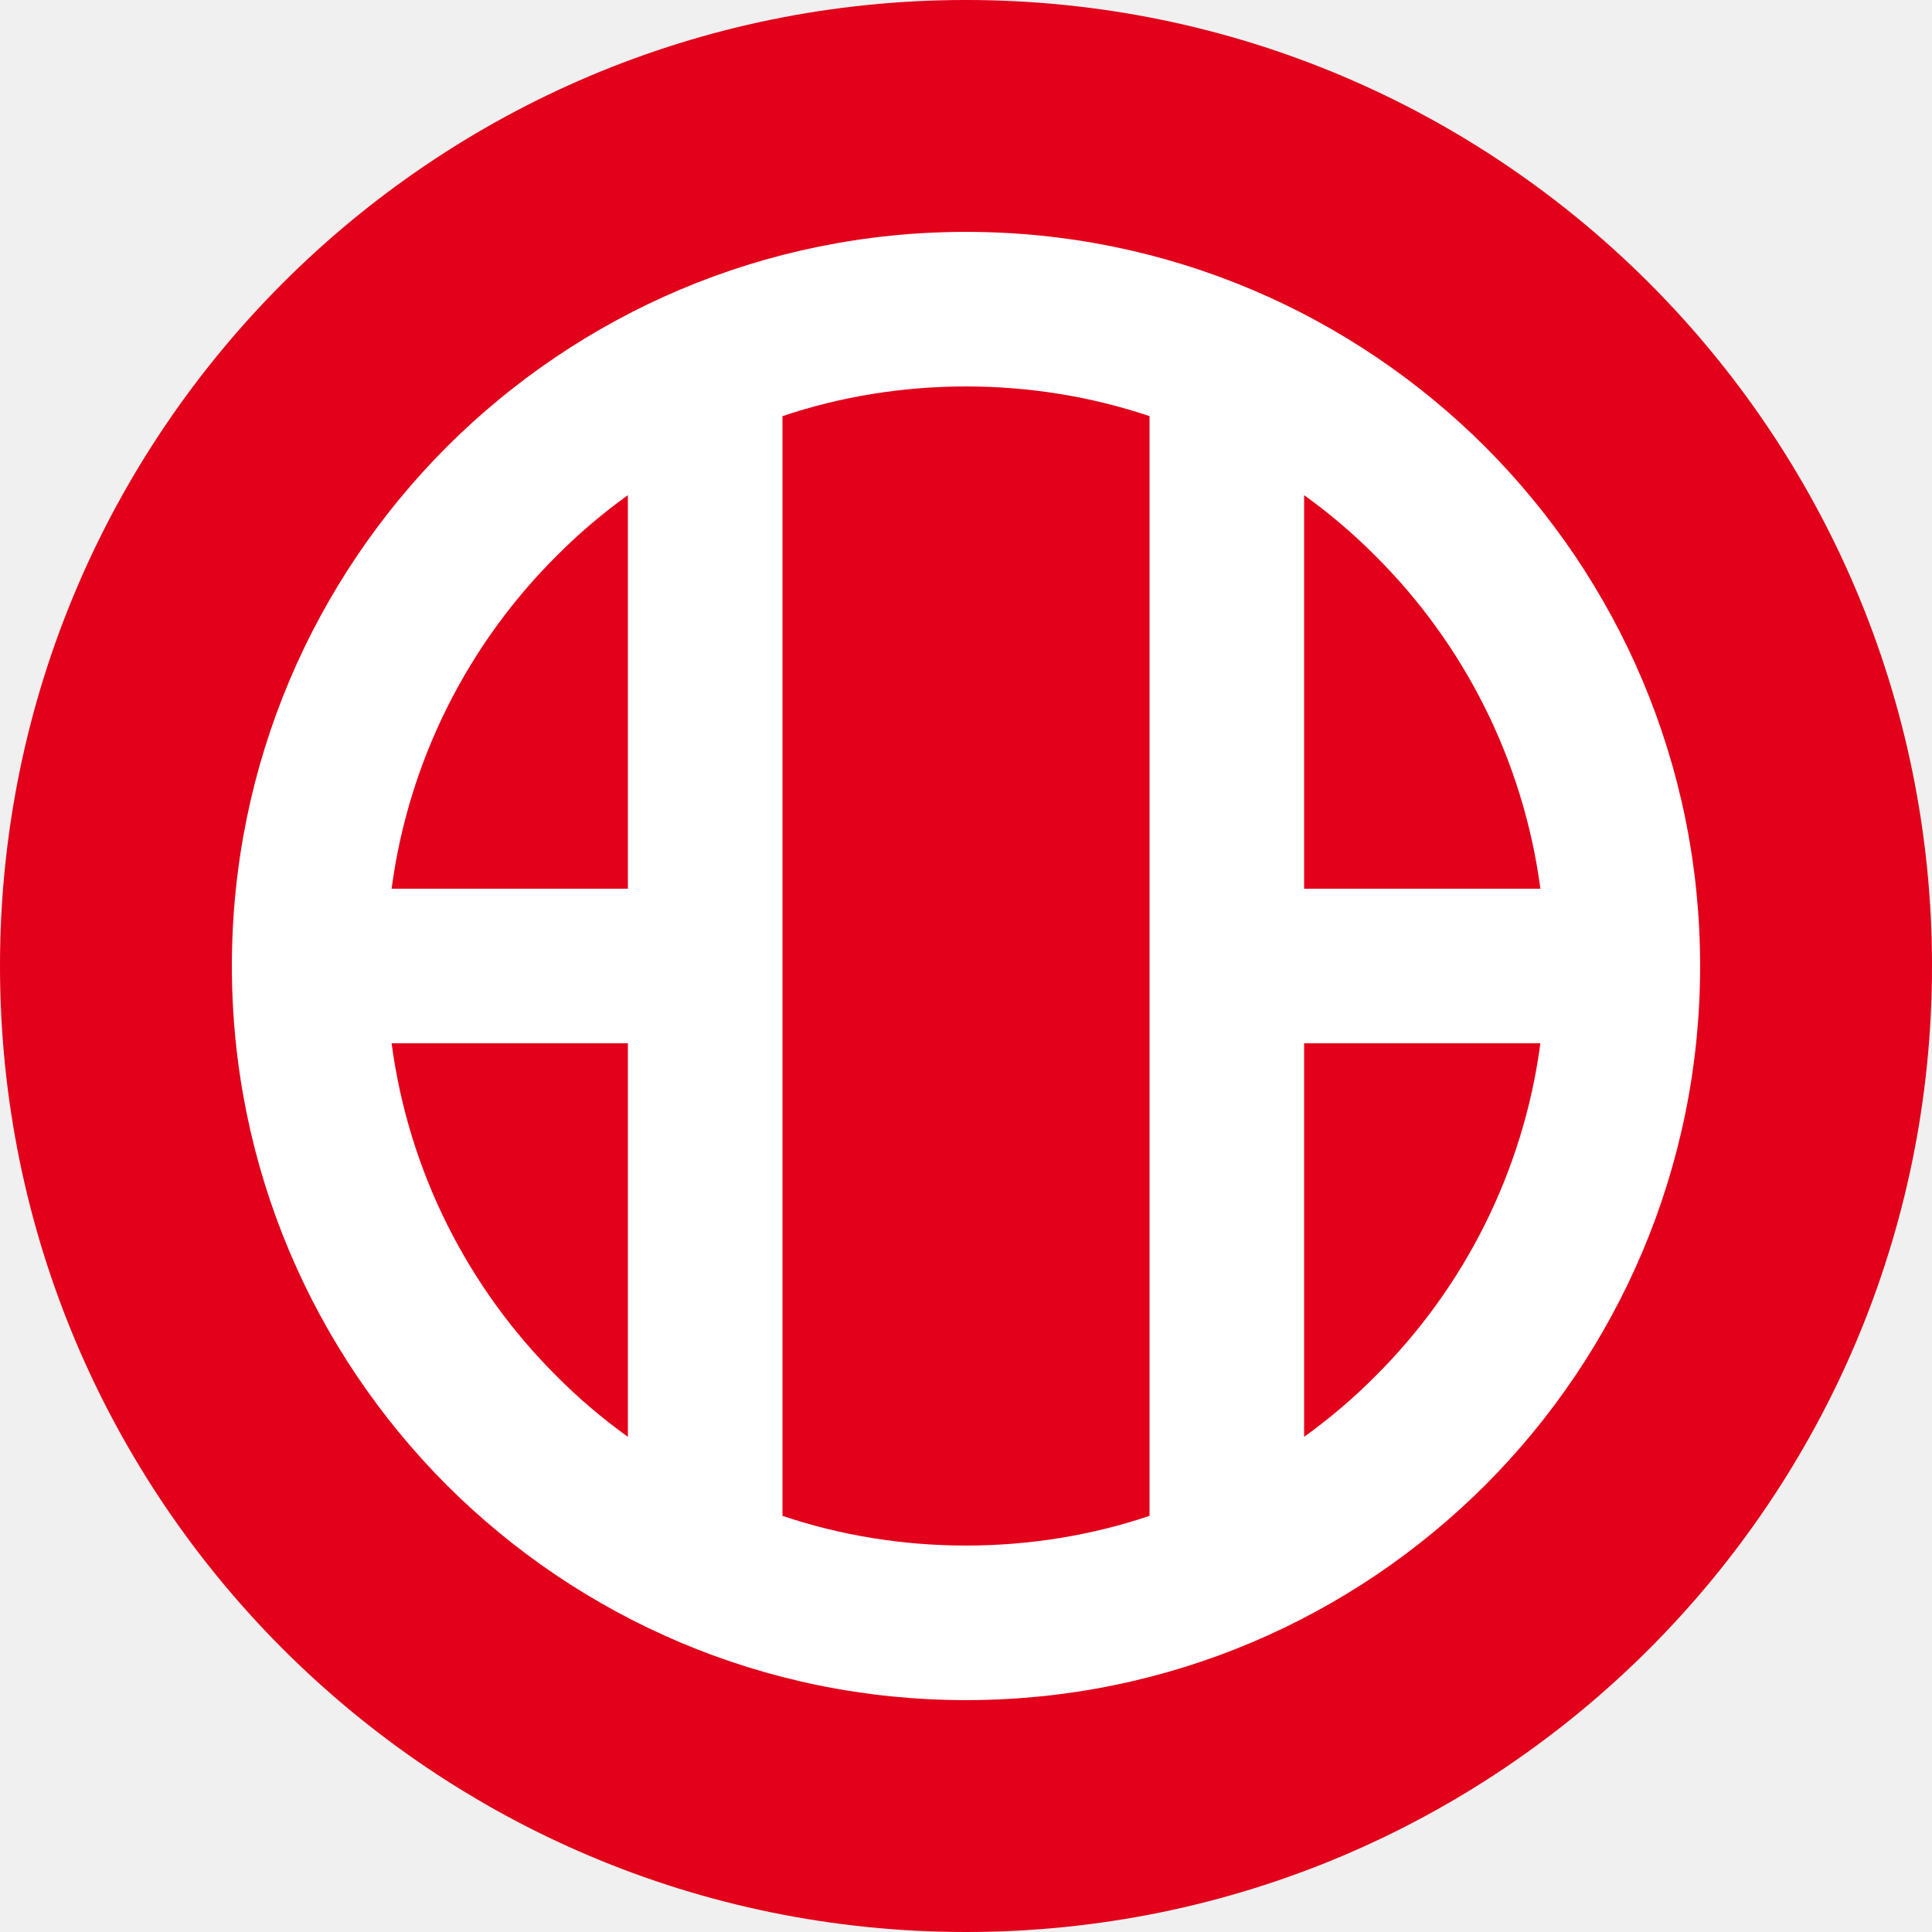
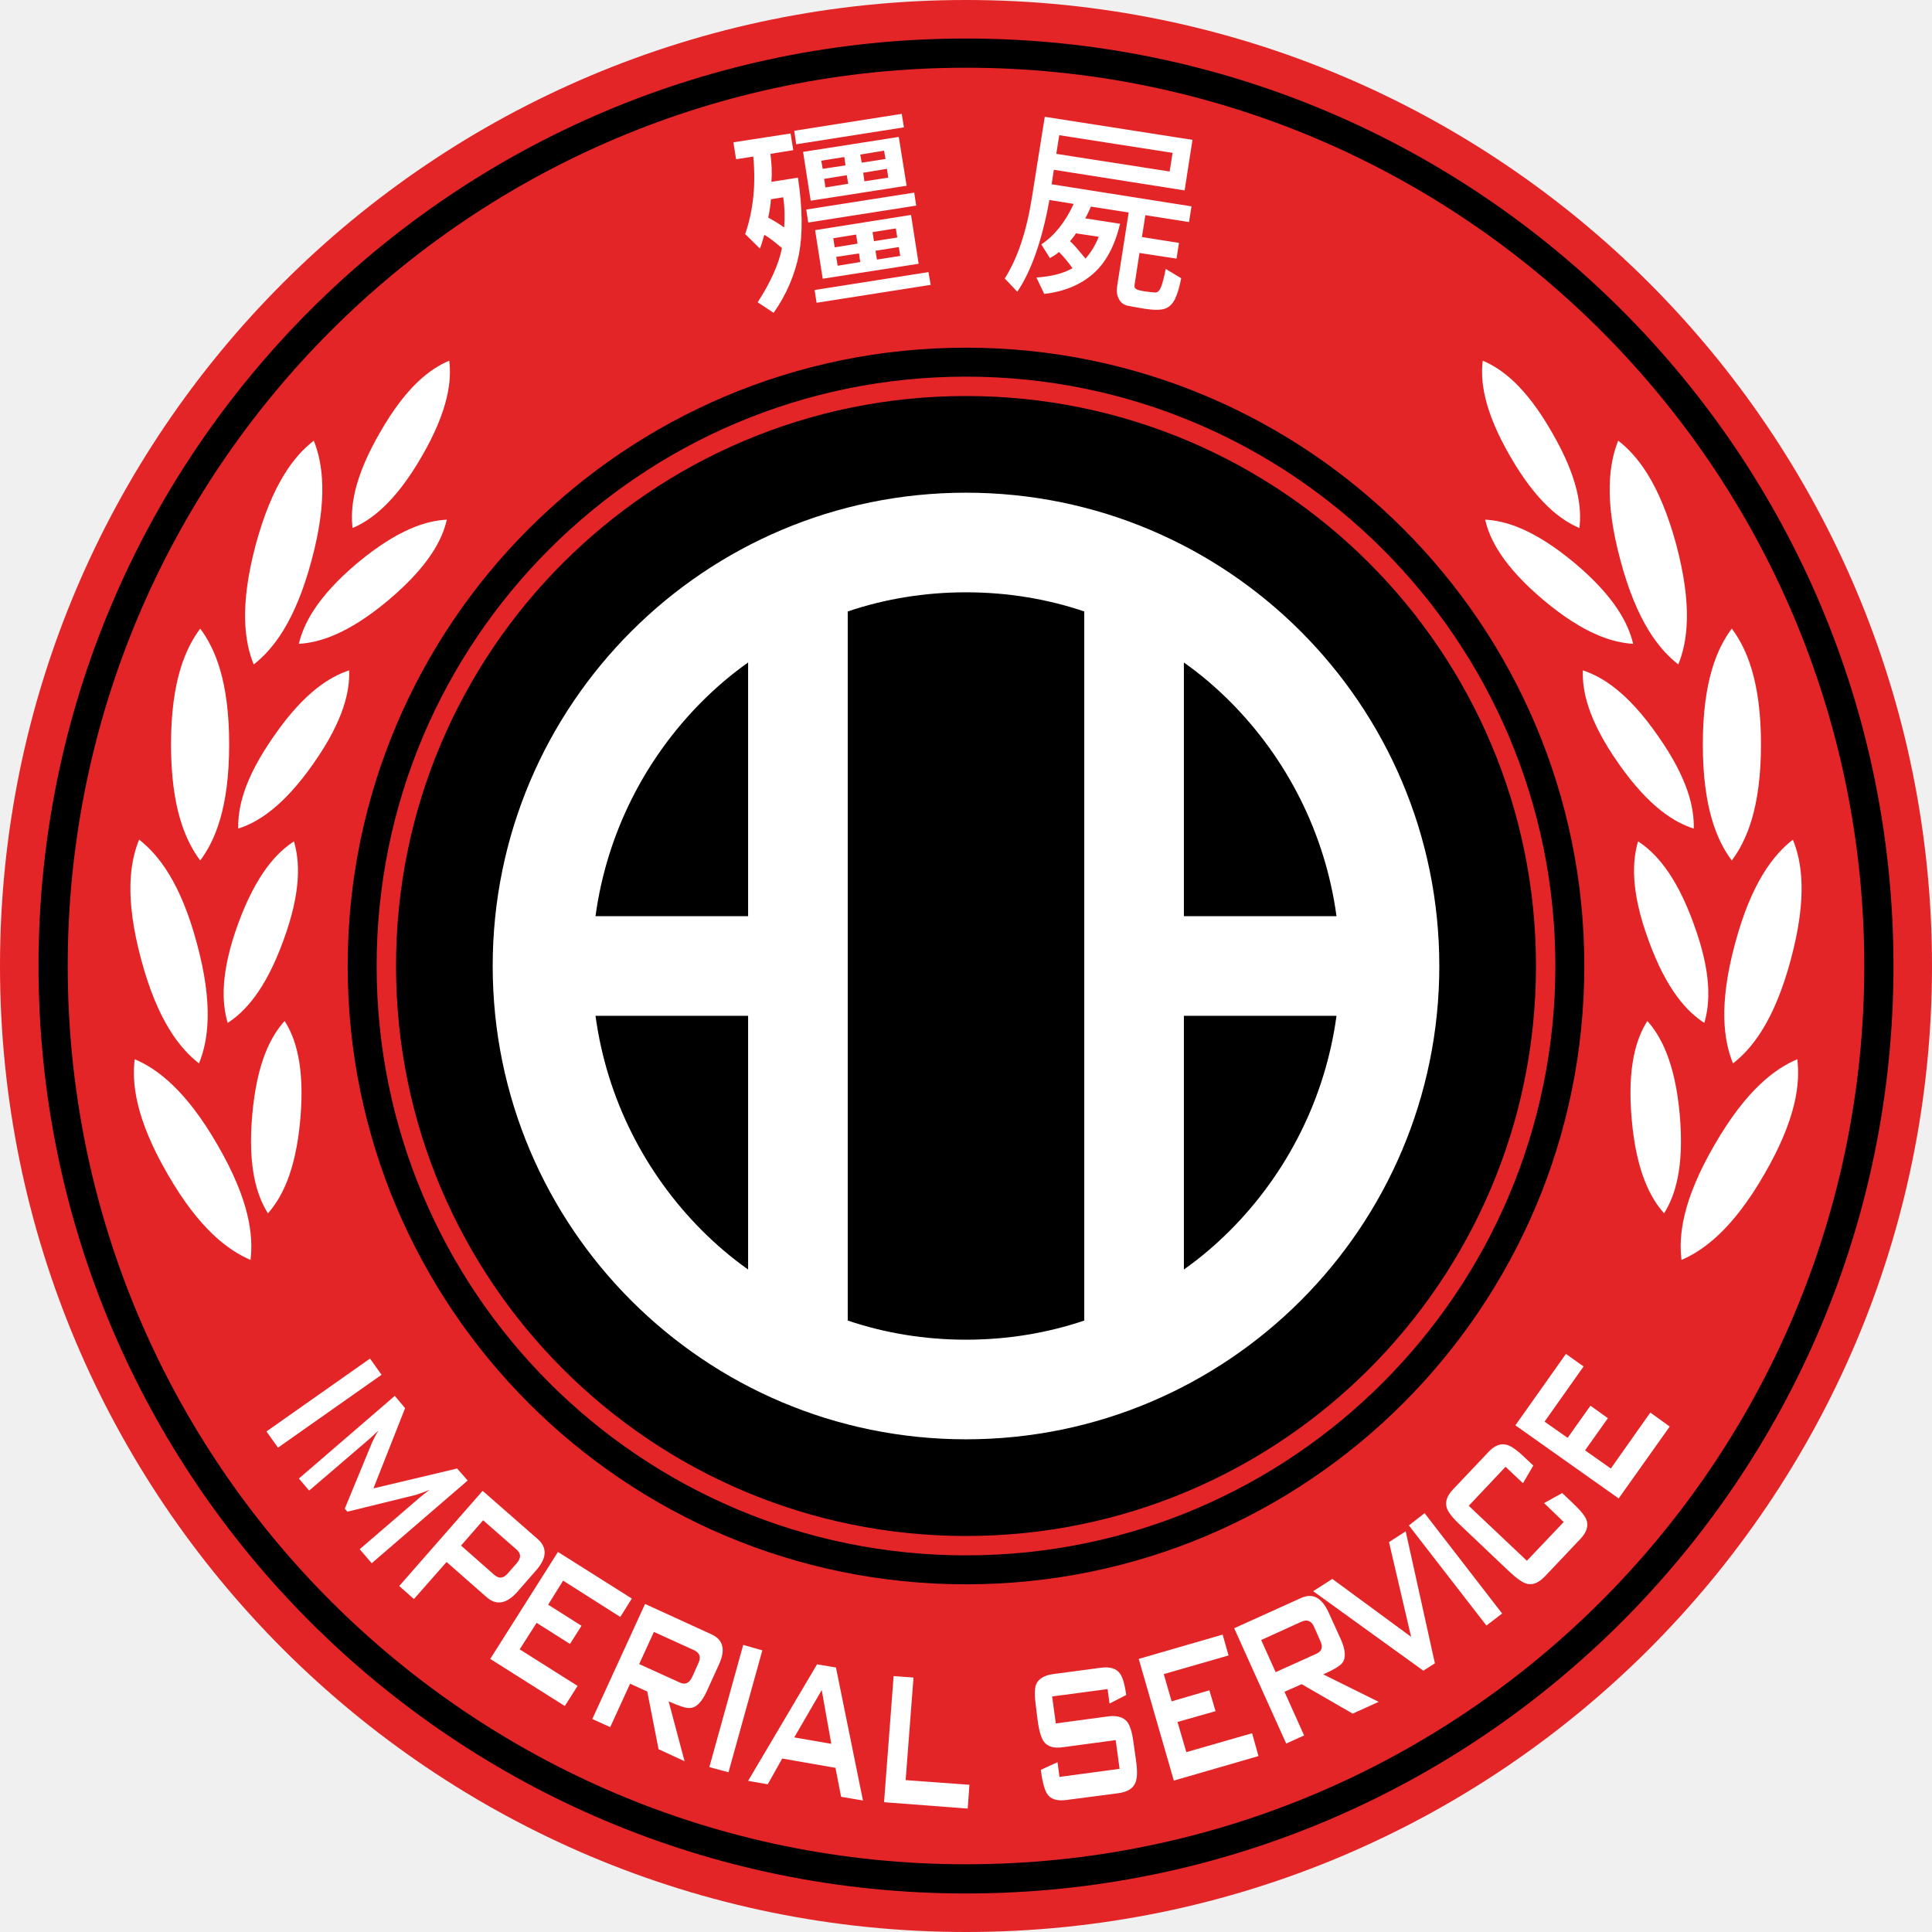
- <svg xmlns="http://www.w3.org/2000/svg" xml:space="preserve" width="7.874in" height="7.874in" version="1.1" style="clip-rule:evenodd;fill-rule:evenodd;image-rendering:optimizeQuality;shape-rendering:geometricPrecision;text-rendering:geometricPrecision" viewBox="0 0 7874.001 7874.001" id="svg3837">
-   <defs id="defs3839">
-     <style type="text/css" id="style3841">
-     .fil0 {fill:#E2001A}
-     .fil1 {fill:white;fill-rule:nonzero}
+ <svg xmlns="http://www.w3.org/2000/svg" xml:space="preserve" width="7.874in" height="7.874in" version="1.1" style="clip-rule:evenodd;fill-rule:evenodd;image-rendering:optimizeQuality;shape-rendering:geometricPrecision;text-rendering:geometricPrecision" viewBox="0 0 7874.001 7874.001" id="svg7746">
+   <defs id="defs7748">
+     <style type="text/css" id="style7750">
+     .fil3 {fill:none}
+     .fil1 {fill:black}
+     .fil0 {fill:#E32527}
+     .fil4 {fill:white}
+     .fil2 {fill:white;fill-rule:nonzero}
   </style>
  </defs>
  <g id="Layer_x0020_1" transform="translate(3937,-7063)">
-     <circle class="fil0" cy="11000" r="3937" id="circle3845" cx="0" style="fill:#e2001a" />
-     <path class="fil1" d="m 0,8008 c 826,0 1574,335 2116,876 541,542 876,1290 876,2116 0,826 -335,1574 -876,2116 -542,541 -1290,876 -2116,876 -826,0 -1574,-335 -2116,-876 -541,-542 -876,-1290 -876,-2116 0,-826 335,-1574 876,-2116 542,-541 1290,-876 2116,-876 z m -2341,2677 963,0 0,-1604 c -104,75 -202,158 -292,249 -358,357 -601,829 -671,1355 z m 963,630 -963,0 c 70,526 313,998 671,1355 90,91 188,174 292,249 l 0,-1604 z m 2756,-630 963,0 c -70,-526 -313,-998 -671,-1355 -90,-91 -188,-174 -292,-249 l 0,1604 z m 963,630 -963,0 0,1604 c 104,-75 202,-158 292,-249 358,-357 601,-829 671,-1355 z M 748,13241 748,8759 C 513,8680 261,8638 0,8638 c -261,0 -513,42 -748,121 l 0,4482 c 235,79 487,121 748,121 261,0 513,-42 748,-121 z" id="path3847" style="fill:#ffffff;fill-rule:nonzero" />
+     <circle class="fil0" cy="11000" r="3937" id="circle7754" cx="0" style="fill:#e32527" />
+     <circle class="fil1" cy="11000" r="3780" id="circle7756" cx="0" style="fill:#000000" />
+     <circle class="fil0" cy="11000" r="3661" id="circle7758" cx="0" style="fill:#e32527" />
+     <circle class="fil1" cy="11000" r="2520" id="circle7760" cx="0" style="fill:#000000" />
+     <circle class="fil0" cy="11000" r="2402" id="circle7762" cx="0" style="fill:#e32527" />
+     <circle class="fil1" cy="11000" r="2323" id="circle7764" cx="0" style="fill:#000000" />
+     <path class="fil2" d="m -253,7582 -439,69 -8,-55 438,-69 9,55 z m -432,205 c 19,125 20,229 4,313 -17,84 -51,164 -103,238 l -65,-43 c 53,-82 86,-156 99,-221 -31,-26 -55,-45 -72,-54 -7,25 -13,44 -18,56 l -60,-59 c 33,-96 44,-201 33,-316 l -70,11 -11,-69 233,-36 11,68 -93,15 c 5,40 7,78 4,114 l 108,-17 z m -60,80 -50,8 c -1,16 -4,42 -11,75 23,12 45,26 65,40 3,-43 2,-84 -4,-123 z m 503,-47 -391,61 -31,-199 390,-61 32,199 z m -86,-109 -6,-34 -97,16 6,33 97,-15 z m -163,26 -5,-34 -94,15 6,33 93,-14 z m 174,50 -5,-36 -97,16 5,35 97,-15 z m -163,25 -6,-35 -92,15 5,35 93,-15 z m 277,89 -440,69 -8,-53 440,-69 8,53 z m 10,237 -391,61 -31,-198 391,-62 31,199 z m -87,-107 -6,-37 -95,15 6,37 95,-15 z m -162,25 -6,-37 -93,15 6,37 93,-15 z m 174,50 -6,-36 -95,15 6,36 95,-15 z m -163,25 -5,-35 -93,14 6,36 92,-15 z m 287,93 -465,73 -8,-52 464,-73 9,52 z m 1021,-27 c -7,36 -15,64 -25,84 -10,21 -24,34 -41,40 -17,6 -43,6 -79,1 -32,-5 -57,-10 -73,-13 -17,-4 -29,-13 -36,-28 -8,-14 -10,-32 -7,-52 l 47,-300 -154,-24 c -4,10 -11,26 -23,48 l 142,22 c -22,91 -58,158 -109,203 -51,45 -117,73 -200,83 l -32,-67 c 60,-4 109,-16 147,-38 -17,-24 -35,-46 -55,-66 -10,9 -23,17 -37,25 l -35,-56 c 53,-35 97,-90 132,-165 l -99,-16 c -30,165 -74,290 -131,374 l -51,-54 c 52,-82 89,-192 111,-332 l 52,-327 602,94 -32,206 -533,-84 -9,59 570,90 -10,64 -178,-28 -14,89 151,24 -10,64 -151,-23 -20,130 c -1,7 0,13 5,16 5,4 16,7 33,10 22,3 38,5 48,5 9,0 17,-9 23,-25 6,-17 12,-40 18,-71 l 63,38 z m -47,-435 12,-76 -462,-72 -12,76 462,72 z m -289,266 -93,-14 c -6,10 -14,20 -24,32 10,8 31,32 63,71 22,-25 40,-54 54,-89 z" id="path7766" style="fill:#ffffff;fill-rule:nonzero" />
+     <circle class="fil3" cy="11000" r="3898" id="circle7768" cx="0" style="fill:none" />
+     <circle class="fil3" cy="11000" r="3898" id="circle7770" cx="0" style="fill:none" />
+     <path class="fil4" d="m -2500,9215 c 75,-32 173,-103 282,-292 109,-188 122,-309 112,-390 -76,32 -174,103 -282,292 -109,188 -122,309 -112,390 z m -416,2983 c 12,-98 -3,-242 -134,-468 -130,-226 -248,-312 -338,-350 -12,97 3,242 134,468 130,226 248,311 338,350 z m 139,-974 c 44,69 83,184 64,400 -19,217 -78,323 -132,384 -44,-70 -83,-184 -64,-401 19,-216 77,-322 132,-383 z m -349,173 c 37,-91 60,-235 -8,-487 -67,-252 -159,-365 -236,-425 -37,91 -60,234 8,487 67,252 159,365 236,425 z m 387,-905 c 23,79 32,200 -43,404 -74,204 -158,291 -227,336 -23,-78 -32,-199 42,-403 75,-205 159,-292 228,-337 z m -382,78 c 59,-79 118,-212 118,-473 0,-261 -59,-393 -118,-472 -59,79 -119,211 -119,472 0,261 60,394 119,473 z m 607,-775 c 3,82 -20,201 -145,379 -125,179 -229,241 -307,266 -2,-82 21,-200 146,-378 124,-179 228,-241 306,-267 z m -389,-24 c 77,-60 169,-173 236,-425 68,-252 45,-396 9,-487 -78,60 -169,173 -237,425 -67,252 -45,396 -8,487 z m 787,-590 c -18,80 -72,188 -238,328 -167,140 -283,173 -365,178 19,-80 72,-189 238,-329 167,-139 283,-173 365,-177 z" id="path7772" style="fill:#ffffff" />
+     <path class="fil4" d="m 2500,9215 c -75,-32 -173,-103 -282,-292 -109,-188 -122,-309 -112,-390 76,32 174,103 282,292 109,188 122,309 112,390 z m 416,2983 c -12,-98 3,-242 134,-468 130,-226 248,-312 338,-350 12,97 -3,242 -134,468 -130,226 -248,311 -338,350 z m -139,-974 c -44,69 -83,184 -64,400 19,217 78,323 132,384 44,-70 83,-184 64,-401 -19,-216 -78,-322 -132,-383 z m 349,173 c -37,-91 -60,-235 8,-487 67,-252 159,-365 236,-425 37,91 60,234 -8,487 -67,252 -159,365 -236,425 z m -387,-905 c -23,79 -32,200 43,404 74,204 158,291 227,336 23,-78 32,-199 -43,-403 -74,-205 -158,-292 -227,-337 z m 382,78 c -59,-79 -118,-212 -118,-473 0,-261 59,-393 118,-472 59,79 119,211 119,472 0,261 -60,394 -119,473 z m -607,-775 c -3,82 20,201 145,379 125,179 229,241 307,266 2,-82 -21,-200 -146,-378 -124,-179 -228,-241 -306,-267 z m 389,-24 c -77,-60 -169,-173 -236,-425 -68,-252 -45,-396 -9,-487 78,60 169,173 237,425 67,252 45,396 8,487 z m -787,-590 c 18,80 72,188 238,328 167,140 283,173 365,178 -19,-80 -72,-189 -238,-329 -167,-139 -283,-173 -365,-177 z" id="path7774" style="fill:#ffffff" />
+     <path class="fil2" d="m 0,9071 c 533,0 1015,216 1364,565 349,349 565,831 565,1364 0,533 -216,1015 -565,1364 -349,349 -831,565 -1364,565 -533,0 -1015,-216 -1364,-565 -349,-349 -565,-831 -565,-1364 0,-533 216,-1015 565,-1364 349,-349 831,-565 1364,-565 z m -1510,1726 622,0 0,-1034 c -68,48 -131,102 -189,160 -230,231 -387,535 -433,874 z m 622,406 -622,0 c 46,339 203,643 433,874 58,58 121,112 189,160 l 0,-1034 z m 1776,-406 622,0 c -46,-339 -203,-643 -433,-874 -58,-58 -121,-112 -189,-160 l 0,1034 z m 622,406 -622,0 0,1034 c 68,-48 131,-102 189,-160 230,-231 387,-535 433,-874 z m -1028,1242 0,-2890 c -151,-51 -313,-78 -482,-78 -169,0 -331,27 -482,78 l 0,2890 c 151,51 313,78 482,78 169,0 331,-27 482,-78 z" id="path7776" style="fill:#ffffff;fill-rule:nonzero" />
+     <path class="fil2" d="m -2804,12963 -47,-66 422,-297 47,66 -422,297 z m 382,471 -49,-57 245,-211 c 12,-10 25,-20 40,-31 -12,5 -30,12 -54,20 l -281,69 -11,-12 111,-269 c 8,-18 17,-35 27,-50 -21,19 -33,31 -38,35 l -245,210 -42,-49 391,-337 42,50 -129,327 341,-81 43,49 -391,337 z m 594,116 c -44,50 -86,57 -125,23 l -164,-144 -133,151 -60,-53 340,-388 225,197 c 39,35 37,77 -7,127 l -76,87 z m -39,-75 36,-41 c 18,-21 18,-39 0,-55 l -137,-120 -90,103 136,120 c 19,16 37,14 55,-7 z m 232,541 -304,-192 276,-436 301,190 -47,75 -233,-148 -61,98 136,86 -47,74 -136,-86 -69,108 236,149 -52,82 z m 488,225 -106,-49 -46,-235 -70,-32 -81,177 -73,-33 215,-469 271,124 c 48,22 58,63 30,123 l -50,110 c -20,43 -42,66 -68,67 -15,2 -44,-8 -87,-27 l 65,244 z m 31,-343 25,-56 c 12,-25 6,-42 -16,-53 l -165,-75 -60,131 165,75 c 22,11 39,3 51,-22 z m 148,388 -78,-21 138,-498 78,22 -138,497 z m 548,115 -89,-15 -23,-118 -217,-38 -59,105 -80,-14 281,-475 77,13 110,542 z m -129,-231 -39,-219 -112,193 151,26 z m 556,264 -341,-26 39,-514 81,6 -32,418 260,19 -7,97 z m 686,-196 c 6,42 5,72 -2,89 -9,24 -32,39 -68,44 l -214,28 c -38,5 -65,-3 -79,-26 -10,-16 -19,-48 -25,-97 l 68,-31 8,60 245,-33 -16,-117 -216,29 c -35,5 -61,-2 -76,-22 -11,-14 -20,-43 -26,-87 l -7,-57 c -6,-43 -6,-73 1,-91 10,-22 33,-36 68,-41 l 196,-26 c 37,-5 62,3 77,23 11,14 20,44 26,88 l -68,35 -8,-59 -226,30 15,110 215,-29 c 37,-4 62,4 77,24 11,15 20,44 25,86 l 10,70 z m 499,-18 -345,100 -143,-496 342,-99 24,85 -264,76 32,111 154,-45 25,85 -155,44 36,123 268,-77 26,93 z m 490,-221 -106,48 -208,-120 -70,31 80,178 -73,33 -212,-470 272,-123 c 48,-22 85,-2 113,59 l 50,110 c 19,43 21,75 6,95 -9,12 -35,28 -78,47 l 226,112 z m -238,-248 -25,-57 c -11,-25 -28,-32 -51,-22 l -165,75 59,131 166,-75 c 22,-10 28,-27 16,-52 z m 348,-447 119,538 -47,30 -449,-324 78,-50 321,236 -90,-386 68,-44 z m 393,335 -64,49 -316,-408 64,-50 316,409 z m 289,-449 c 32,30 51,54 56,71 7,24 -2,49 -27,75 l -143,151 c -25,26 -49,37 -73,31 -18,-4 -43,-22 -75,-52 l -197,-187 c -32,-30 -51,-54 -56,-72 -7,-24 2,-49 27,-75 l 143,-151 c 24,-26 49,-36 73,-30 18,4 43,21 75,52 l 35,33 -42,72 -71,-67 -150,159 237,224 150,-158 -80,-77 74,-41 44,42 z m 394,-313 -208,293 -421,-298 206,-291 72,51 -159,225 94,66 93,-131 71,51 -93,131 105,74 161,-228 79,57 z" id="path7778" style="fill:#ffffff;fill-rule:nonzero" />
  </g>
</svg>
